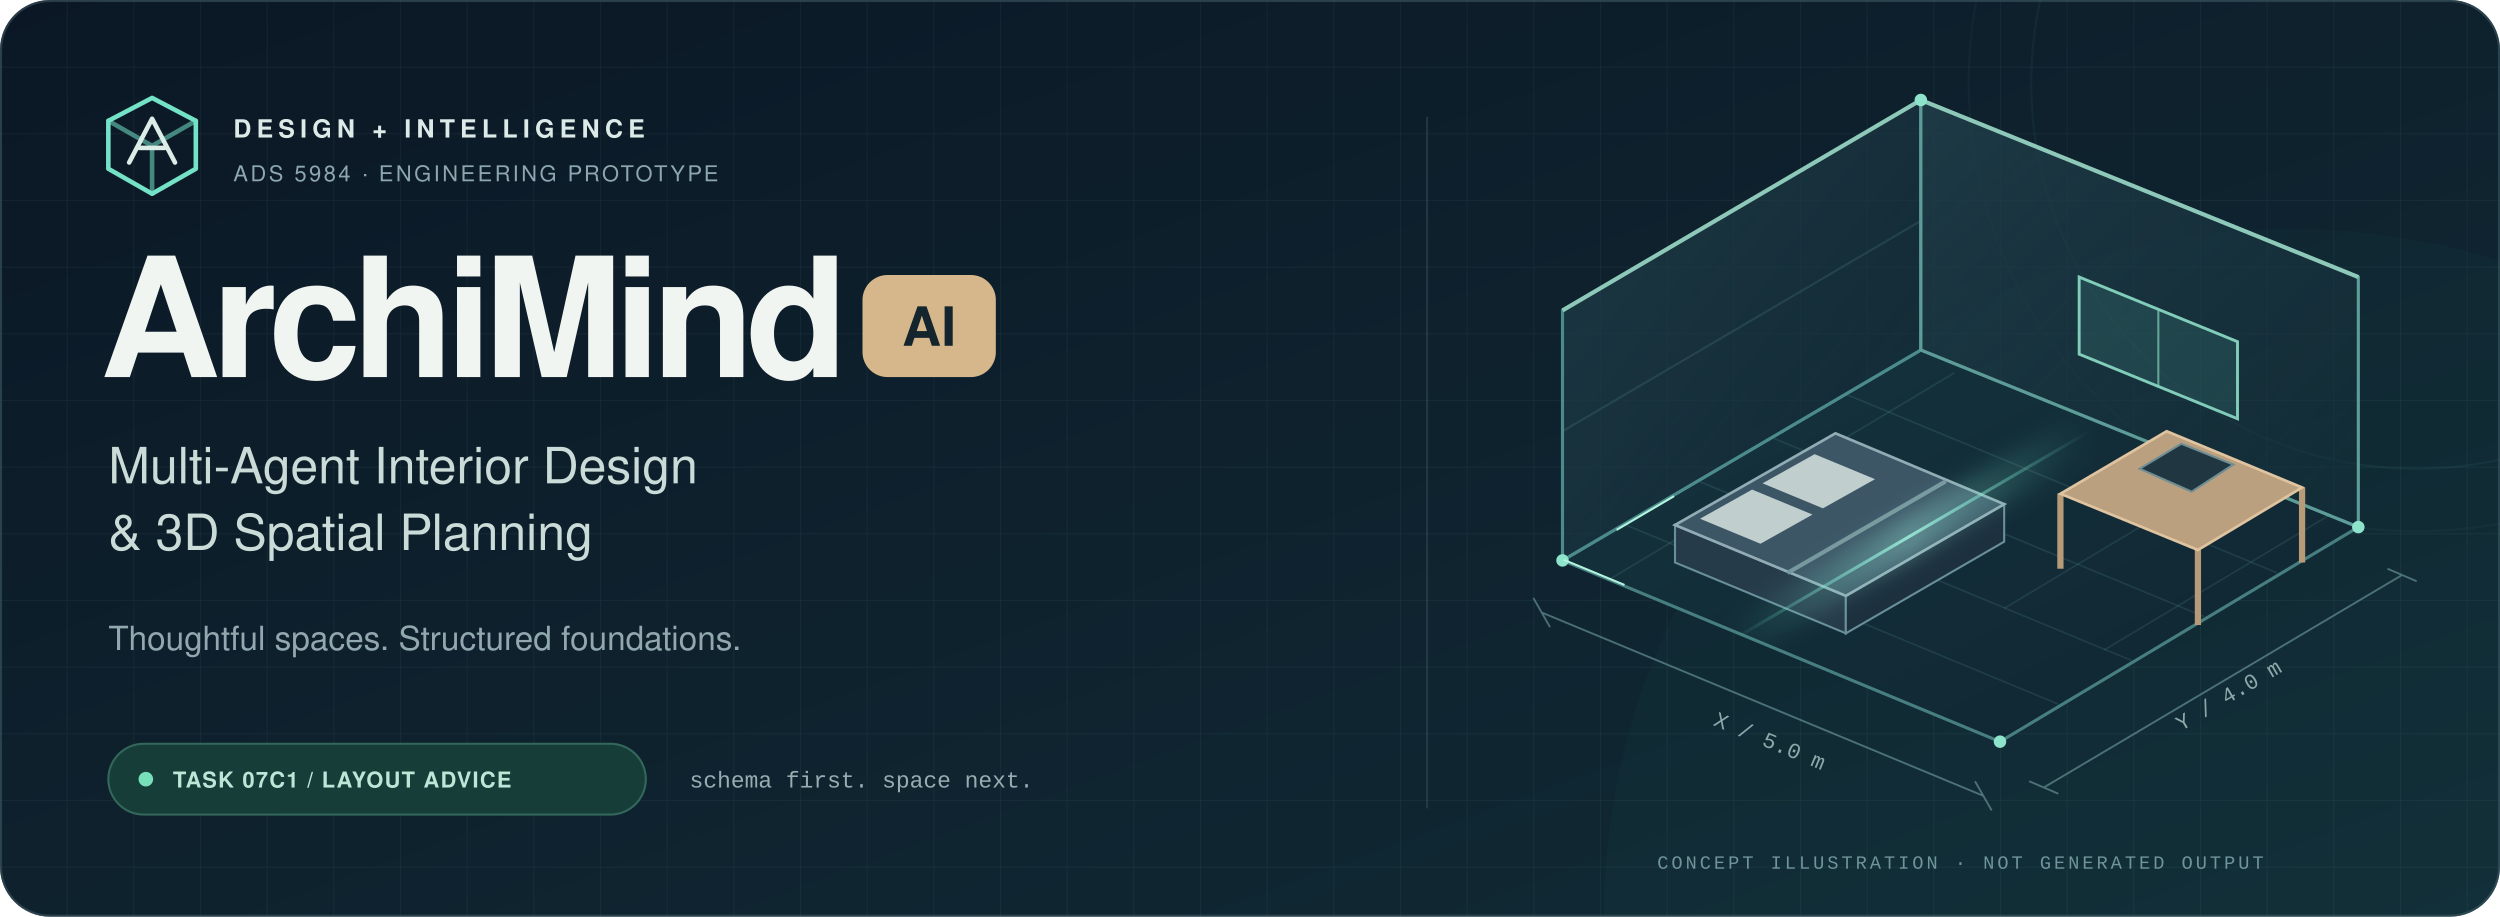
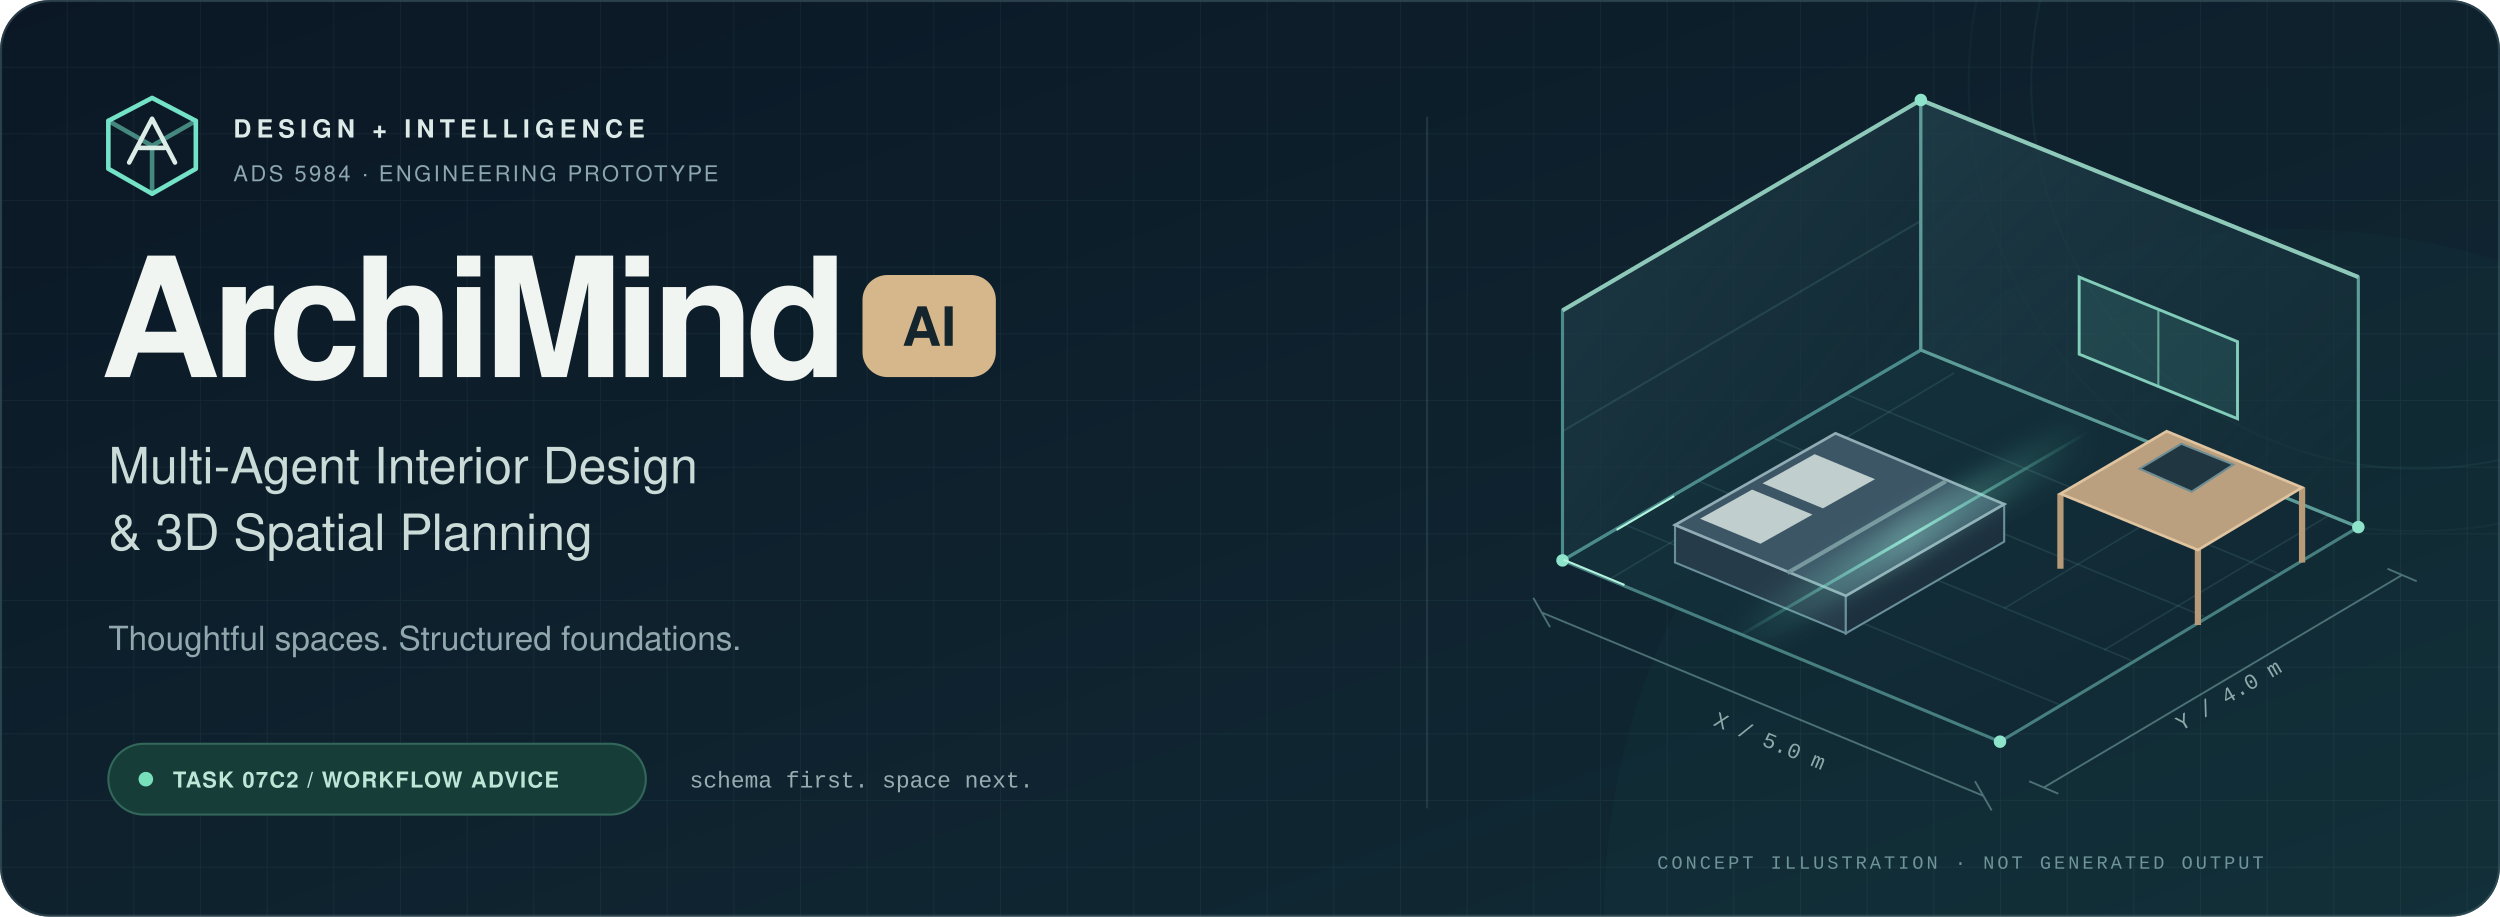
<svg xmlns="http://www.w3.org/2000/svg" width="1200" height="440" viewBox="0 0 1200 440" role="img" aria-labelledby="title description">
  <defs>
    <linearGradient id="background" x2="1" y2="1">
      <stop stop-color="#0B1725" />
      <stop offset="1" stop-color="#112C36" />
    </linearGradient>
    <linearGradient id="floor-fill" x2="1" y2="1">
      <stop stop-color="#14343E" />
      <stop offset="1" stop-color="#102531" />
    </linearGradient>
    <linearGradient id="wall-fill" x2="1" y2="1">
      <stop stop-color="#21404B" stop-opacity="0.8" />
      <stop offset="1" stop-color="#142E39" stop-opacity="0.5" />
    </linearGradient>
    <linearGradient id="scan" x2="1">
      <stop stop-color="#60DEC4" stop-opacity="0" />
      <stop offset="0.5" stop-color="#A2F6E3" />
      <stop offset="1" stop-color="#60DEC4" stop-opacity="0" />
    </linearGradient>
    <pattern id="grid" width="32" height="32" patternUnits="userSpaceOnUse">
      <path d="M32 0H0V32" fill="none" stroke="#7CABA8" stroke-opacity="0.07" />
    </pattern>
    <clipPath id="frame">
      <rect width="1200" height="440" rx="24" />
    </clipPath>
    <clipPath id="floor">
      <path d="M750 269 960 356 1132 253 922 168Z" />
    </clipPath>
    <filter id="glow" x="-100%" y="-100%" width="300%" height="300%">
      <feGaussianBlur stdDeviation="5" />
    </filter>
  </defs>
  <style>
    text { font-family: -apple-system, BlinkMacSystemFont, 'Segoe UI', Helvetica, Arial, sans-serif; }
    .mono { font-family: 'SFMono-Regular', Consolas, 'Liberation Mono', monospace; }
    @media (prefers-reduced-motion: reduce) { .motion { display: none; } }
  </style>
  <g clip-path="url(#frame)">
    <rect width="1200" height="440" fill="url(#background)" />
    <rect width="1200" height="440" fill="url(#grid)" />
    <circle cx="1100" cy="440" r="330" fill="#2A8C7A" opacity="0.045" />
    <circle cx="1160" cy="40" r="185" fill="none" stroke="#72CAB6" stroke-opacity="0.06" />
    <circle cx="1160" cy="40" r="215" fill="none" stroke="#72CAB6" stroke-opacity="0.04" />
    <path d="M685 56V388" stroke="#45616A" stroke-opacity="0.35" />
    <g transform="translate(52 47)" fill="none" stroke="#73E2C7" stroke-width="2.2" stroke-linecap="round" stroke-linejoin="round">
      <path d="M0 11 21 0 42 11V34L21 46 0 34Z" />
      <path d="M0 11 21 23 42 11M21 23V46" opacity="0.55" />
      <path d="m10 31 11-21 11 21M15 24h12" stroke="#DCEDE8" />
    </g>
    <text x="112" y="66" fill="#DDEBE8" font-size="12" font-weight="600" letter-spacing="2.5">DESIGN + INTELLIGENCE</text>
    <text x="112" y="87" fill="#8DA7AE" font-size="10.5" letter-spacing="1.2">ADS 5984 · ENGINEERING PROTOTYPE</text>
    <text x="48" y="181" fill="#F1F5F1" font-size="80" font-weight="700" letter-spacing="-4">ArchiMind</text>
    <rect x="414" y="132" width="64" height="49" rx="12" fill="#D6B78B" />
    <text x="446" y="166" fill="#14252D" font-size="26" font-weight="700" text-anchor="middle">AI</text>
    <text x="52" y="232" fill="#CADBD8" font-size="24">Multi-Agent Interior Design</text>
    <text x="52" y="264" fill="#CADBD8" font-size="24">&amp; 3D Spatial Planning</text>
    <text x="52" y="312" fill="#91A8AF" font-size="16">Thoughtful spaces. Structured foundations.</text>
    <rect x="52" y="357" width="258" height="34" rx="17" fill="#173D39" stroke="#32675A" />
    <circle cx="70" cy="374" r="3.5" fill="#77E0BB" />
-     <text x="83" y="378" fill="#BCE7D7" font-size="10.5" font-weight="600" letter-spacing="0.6">TASK 07C1 / LAYOUT ADVICE</text>
+     <text x="83" y="378" fill="#BCE7D7" font-size="10.5" font-weight="600" letter-spacing="0.6">TASK 07C2 / WORKFLOW ADVICE</text>
    <text x="331" y="378" fill="#97ADB1" font-size="11" class="mono">schema first. space next.</text>
    <path d="M750 269 960 356 1132 253 922 168Z" fill="url(#floor-fill)" stroke="#477F80" stroke-width="1.5" />
    <g clip-path="url(#floor)" fill="none" stroke="#72B5AC" stroke-opacity="0.14" stroke-width="0.8">
      <path d="m766 282 172-103m24 113 172-103m-124 123 172-103m-124 123 172-103m-124 123 172-103" />
      <path d="m778 251 210 87m-175-108 210 87m-175-108 210 87m-175-108 210 87" />
    </g>
    <path d="M750 269V149L922 48V168Z" fill="url(#wall-fill)" stroke="#4B8B8B" stroke-width="1.5" />
    <path d="M922 168V48L1132 133V253Z" fill="url(#wall-fill)" stroke="#5D9C97" stroke-width="1.5" />
    <path d="M750 149 922 48 1132 133" fill="none" stroke="#8DC8B9" stroke-width="2" />
    <path d="M998 133 1074 164V201L998 170Z" fill="#69CABB" fill-opacity="0.13" stroke="#81CDBA" stroke-width="1.4" />
    <path d="M1036 149V186" stroke="#81CDBA" stroke-opacity="0.7" />
    <path d="M750 207 922 106" fill="none" stroke="#588D8A" stroke-opacity="0.22" />
    <path d="M804 252V270L886 304V286Z" fill="#263B4A" stroke="#698F9B" />
    <path d="M886 286V304L962 260V242Z" fill="#1C303E" stroke="#698F9B" />
    <path d="M804 252 881 208 962 242 886 286Z" fill="#3C5666" stroke="#91ACB4" stroke-width="1.3" />
    <path d="M816 249 841 235 870 247 845 261Z" fill="#C0CFCE" />
    <path d="M846 232 871 218 900 230 875 244Z" fill="#C0CFCE" />
    <path d="M858 275 934 231" stroke="#77979D" stroke-width="2" />
    <path d="M989 237V273M1055 264V300M1105 234V270" fill="none" stroke="#B79A77" stroke-width="3" />
    <path d="M989 237 1040 207 1105 234 1055 264Z" fill="#BAA07E" stroke="#E0C4A0" stroke-width="1.3" />
    <path d="M1027 225 1047 213 1072 223 1052 236Z" fill="#203742" stroke="#718E94" />
    <g fill="none" stroke="#658F91" stroke-width="0.9" opacity="0.7">
      <path d="M740 294 952 382M736 287l8 14m204 74 8 14M981 378l172-102m-179 99 14 6m158-108 14 6" />
    </g>
    <text x="822" y="348" fill="#8CA9AA" font-size="10.5" class="mono" transform="rotate(22.5 822 348)">X / 5.0 m</text>
    <text x="1047" y="351" fill="#8CA9AA" font-size="10.5" class="mono" transform="rotate(-30.5 1047 351)">Y / 4.0 m</text>
    <g fill="#8DE4CB">
      <circle cx="750" cy="269" r="3" />
      <circle cx="960" cy="356" r="3" />
      <circle cx="1132" cy="253" r="3" />
      <circle cx="922" cy="48" r="3" />
    </g>
    <g class="motion" clip-path="url(#floor)">
      <path d="M830 308 1003 207" fill="none" stroke="url(#scan)" stroke-width="18" opacity="0.35" filter="url(#glow)">
        <animateTransform attributeName="transform" type="translate" values="-150 -62;150 62;-150 -62" dur="9s" repeatCount="indefinite" />
      </path>
      <path d="M830 308 1003 207" fill="none" stroke="url(#scan)" stroke-width="1.5" opacity="0.8">
        <animateTransform attributeName="transform" type="translate" values="-150 -62;150 62;-150 -62" dur="9s" repeatCount="indefinite" />
      </path>
      <path d="M750 269 960 356 1132 253 922 168Z" fill="none" stroke="#B2F3DD" stroke-width="2" stroke-dasharray="32 760">
        <animate attributeName="stroke-dashoffset" from="0" to="-1584" dur="12s" repeatCount="indefinite" />
      </path>
    </g>
    <g class="motion" fill="none" stroke="#8DE4CB">
      <circle cx="960" cy="356" r="3" opacity="0">
        <animate attributeName="r" values="3;16" dur="4s" repeatCount="indefinite" />
        <animate attributeName="opacity" values="0.55;0" dur="4s" repeatCount="indefinite" />
      </circle>
      <circle cx="922" cy="48" r="3" opacity="0">
        <animate attributeName="r" values="3;13" begin="2s" dur="4s" repeatCount="indefinite" />
        <animate attributeName="opacity" values="0.5;0" begin="2s" dur="4s" repeatCount="indefinite" />
      </circle>
    </g>
    <text x="941" y="417" fill="#6F9499" font-size="9" text-anchor="middle" letter-spacing="1.4" class="mono">CONCEPT ILLUSTRATION · NOT GENERATED OUTPUT</text>
    <rect x="0.5" y="0.5" width="1199" height="439" rx="23.5" fill="none" stroke="#45616A" stroke-opacity="0.5" />
  </g>
</svg>
